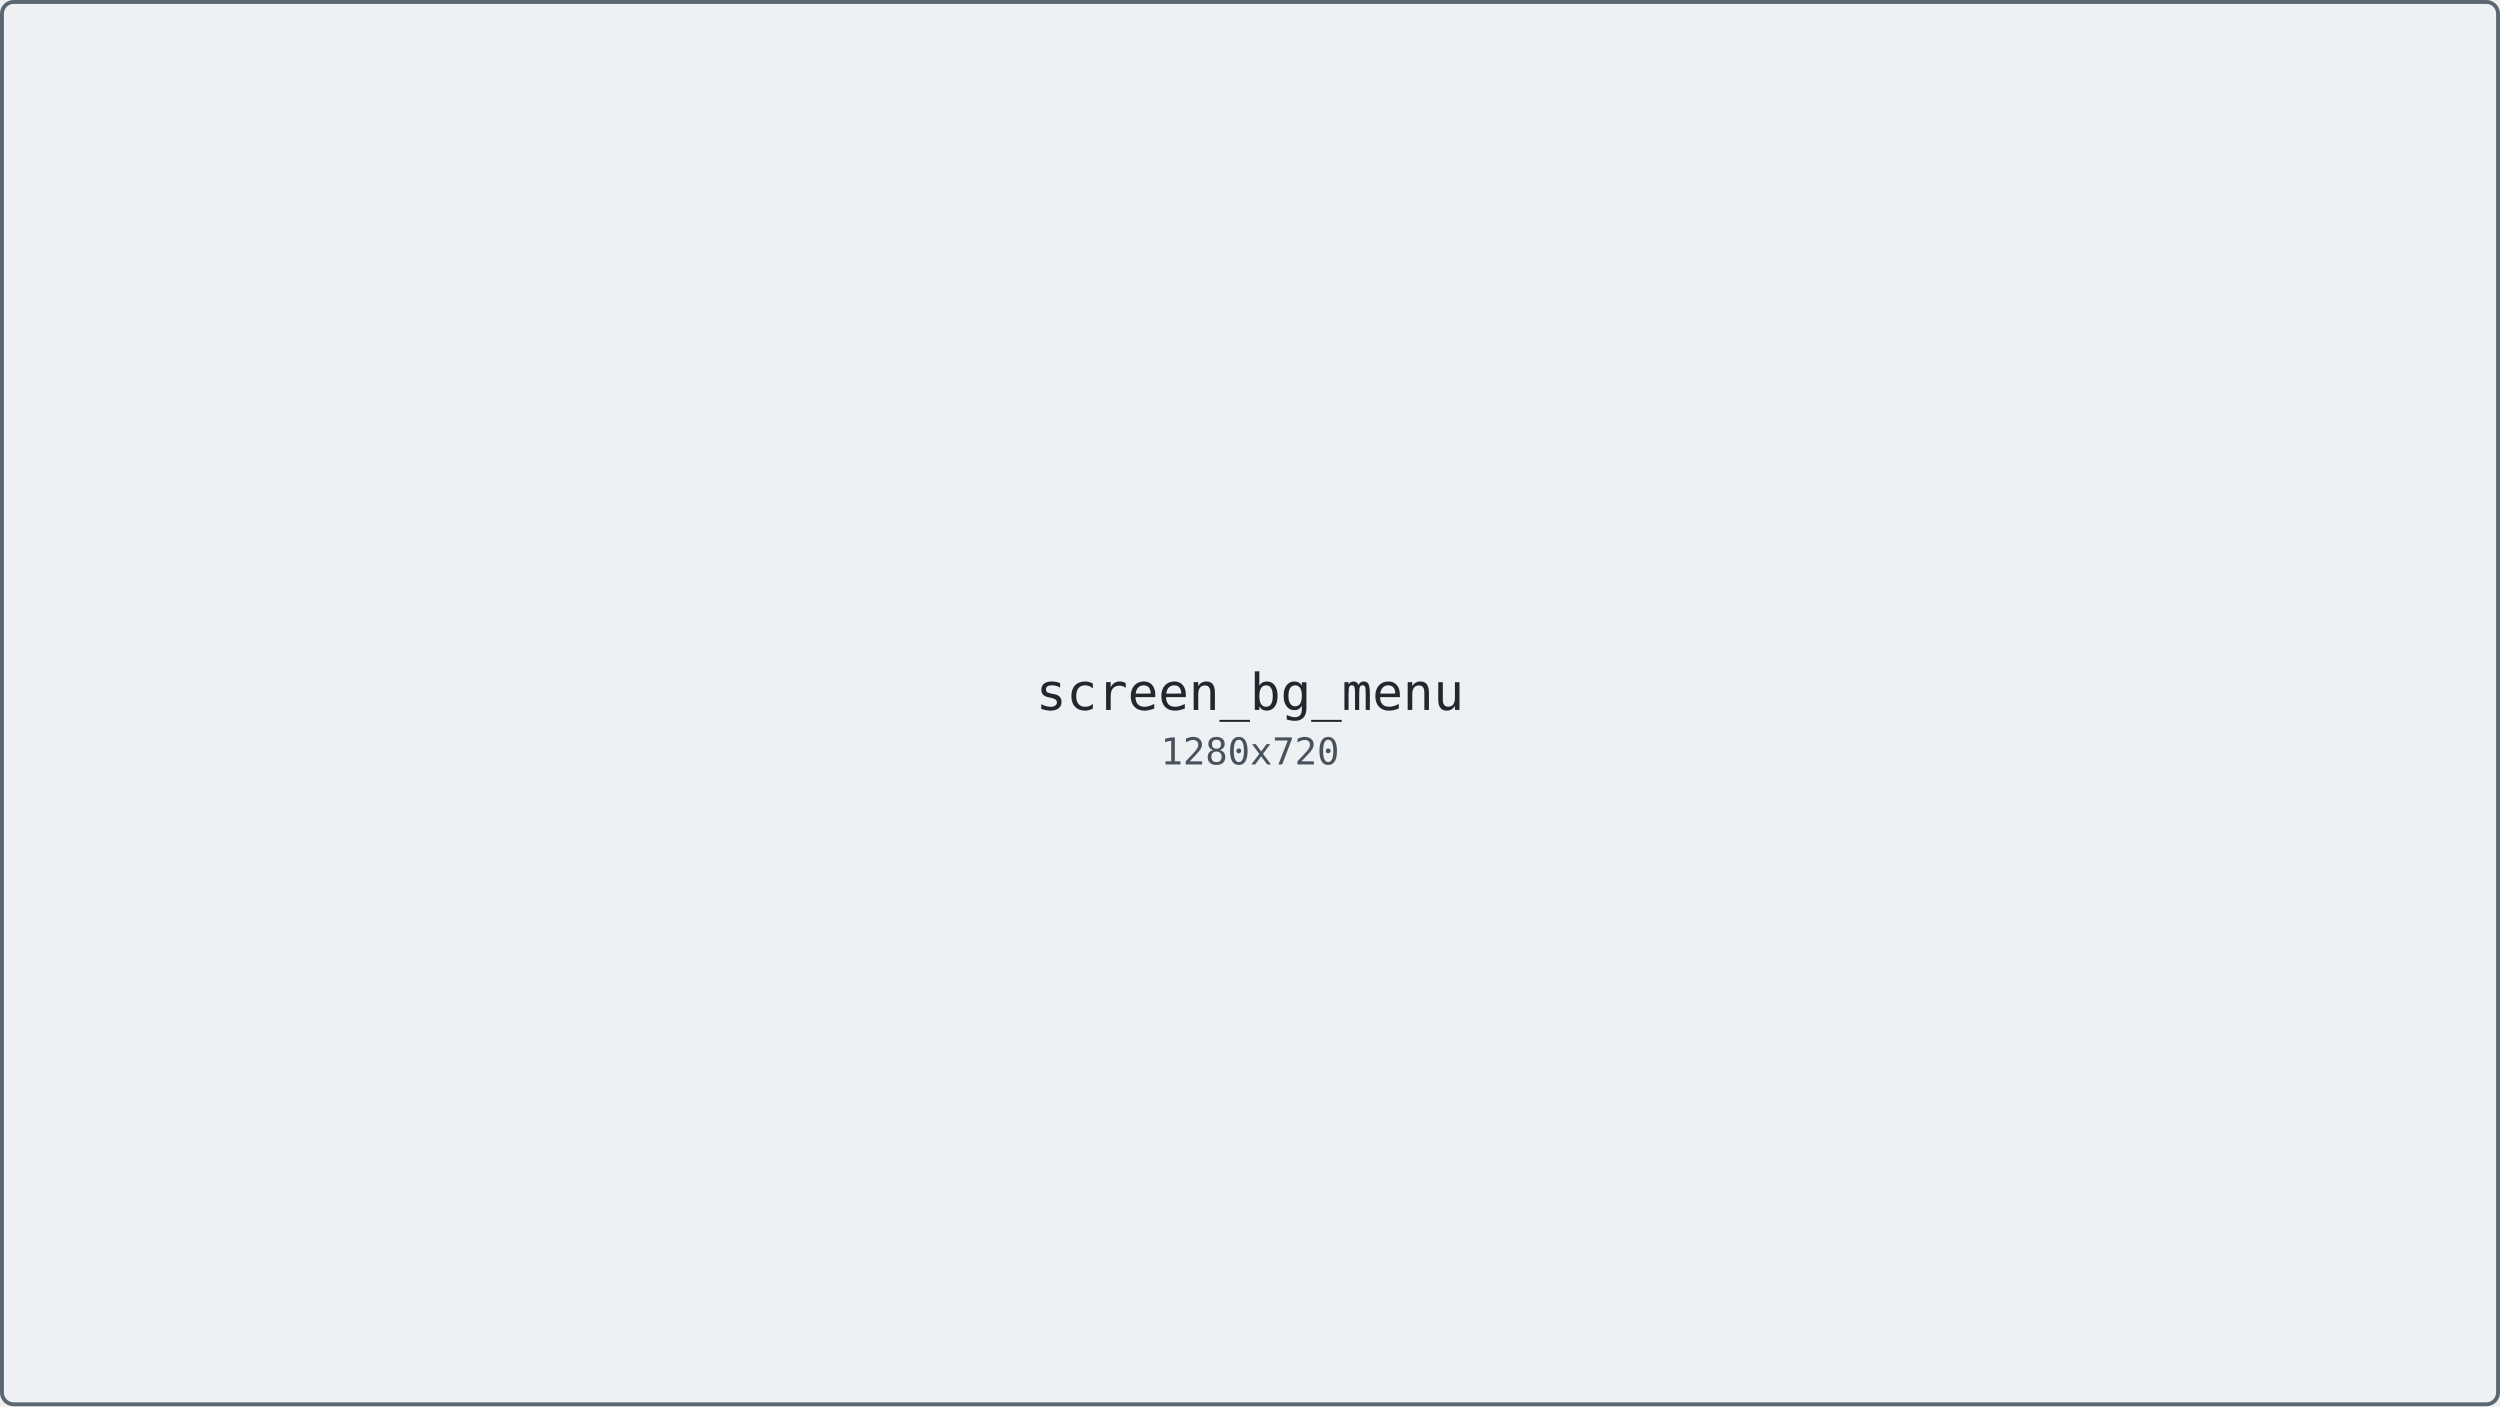
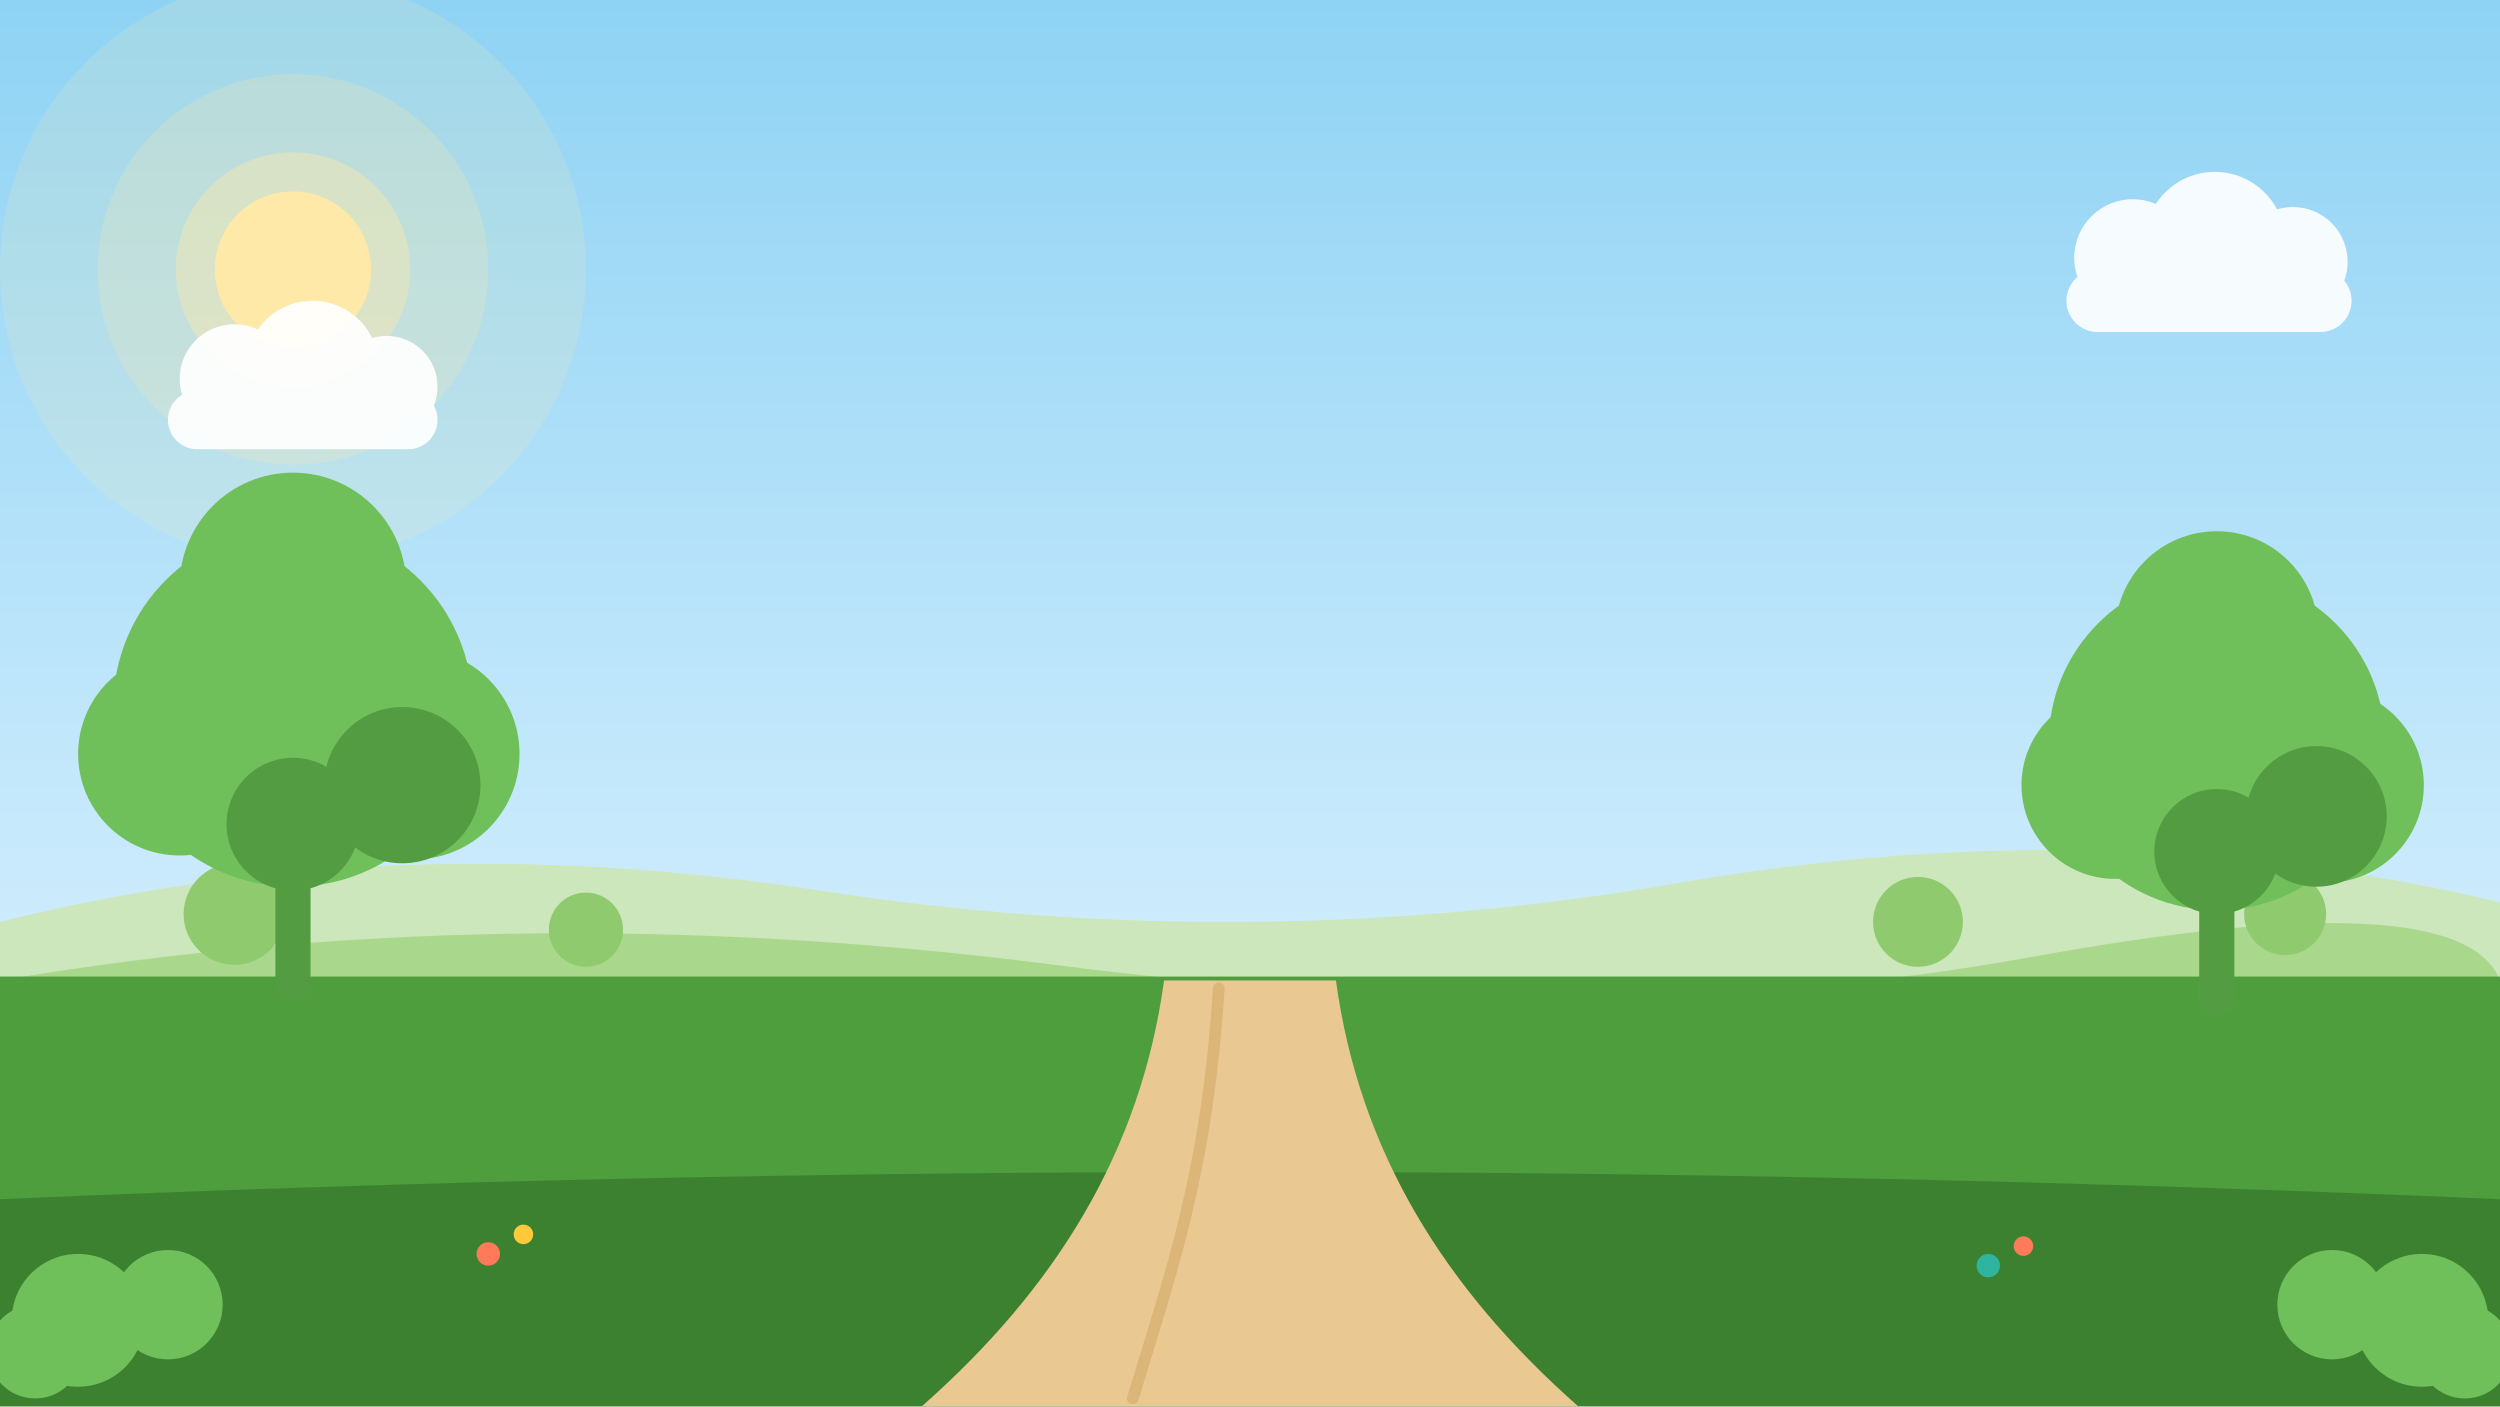
<svg xmlns="http://www.w3.org/2000/svg" width="1280" height="720" viewBox="0 0 1280 720">
-   <rect x="1" y="1" width="1278" height="718" rx="6" fill="#eef1f4" stroke="#5b6670" stroke-width="2" />
-   <text x="640" y="356.1" font-family="monospace" font-size="26" fill="#20272e" text-anchor="middle" dominant-baseline="middle">screen_bg_menu</text>
-   <text x="640" y="386" font-family="monospace" font-size="19" fill="#48525c" text-anchor="middle" dominant-baseline="middle">1280x720</text>
+   <defs>
+     <linearGradient id="skyM" x1="0" y1="0" x2="0" y2="1">
+       <stop offset="0" stop-color="#8FD3F4" />
+       <stop offset="0.5" stop-color="#BFE6FB" />
+       <stop offset="1" stop-color="#E9F7FF" />
+     </linearGradient>
+   </defs>
+   <rect width="1280" height="720" fill="url(#skyM)" />
+   <g>
+     <circle cx="150" cy="138" r="150" fill="#FFE9A8" opacity="0.16" />
+     <circle cx="150" cy="138" r="100" fill="#FFE9A8" opacity="0.22" />
+     <circle cx="150" cy="138" r="60" fill="#FFE9A8" opacity="0.40" />
+     <circle cx="150" cy="138" r="40" fill="#FFE9A8" />
+   </g>
+   <g fill="#FFFFFF">
+     <g opacity="0.93">
+       <rect x="86" y="200" width="138" height="30" rx="15" />
+       <circle cx="120" cy="194" r="28" />
+       <circle cx="160" cy="188" r="34" />
+       <circle cx="198" cy="198" r="26" />
+     </g>
+     <g opacity="0.90">
+       <rect x="1058" y="138" width="146" height="32" rx="16" />
+       <circle cx="1092" cy="132" r="30" />
+       <circle cx="1134" cy="124" r="36" />
+       <circle cx="1174" cy="134" r="28" />
+     </g>
+   </g>
+   <path d="M0 472 Q200 422 420 456 T860 452 T1280 462 L1280 520 L0 520 Z" fill="#CDE7BC" />
+   <path d="M0 502 Q260 458 540 494 T1040 490 T1280 502 L1280 540 L0 540 Z" fill="#A9D88C" />
+   <g fill="#8FCB6E">
+     <circle cx="120" cy="468" r="26" />
+     <circle cx="300" cy="476" r="19" />
+     <circle cx="982" cy="472" r="23" />
+     <circle cx="1170" cy="468" r="21" />
+   </g>
+   <rect y="500" width="1280" height="220" fill="#4E9E3E" />
+   <path d="M0 614 Q640 586 1280 614 L1280 720 L0 720 Z" fill="#3C8130" />
+   <path d="M596 502 C584 590 540 660 472 720 L808 720 C740 660 696 590 684 502 Z" fill="#E9C892" />
+   <path d="M624 506 C618 600 600 650 580 716" fill="none" stroke="#D2A863" stroke-width="6" stroke-linecap="round" opacity="0.55" />
+   <g>
+     <rect x="141" y="404" width="18" height="108" rx="8" fill="#549C42" />
+     <g fill="#6FBF5A">
+       <circle cx="150" cy="362" r="92" />
+       <circle cx="92" cy="386" r="52" />
+       <circle cx="212" cy="386" r="54" />
+       <circle cx="150" cy="300" r="58" />
+     </g>
+     <g fill="#549C42">
+       <circle cx="206" cy="402" r="40" />
+       <circle cx="150" cy="422" r="34" />
+     </g>
+   </g>
+   <g>
+     <rect x="1126" y="420" width="18" height="100" rx="8" fill="#549C42" />
+     <g fill="#6FBF5A">
+       <circle cx="1135" cy="380" r="86" />
+       <circle cx="1083" cy="402" r="48" />
+       <circle cx="1191" cy="402" r="50" />
+       <circle cx="1135" cy="324" r="52" />
+     </g>
+     <g fill="#549C42">
+       <circle cx="1186" cy="418" r="36" />
+       <circle cx="1135" cy="436" r="32" />
+     </g>
+   </g>
+   <g fill="#6FBF5A">
+     <circle cx="40" cy="676" r="34" />
+     <circle cx="86" cy="668" r="28" />
+     <circle cx="18" cy="692" r="24" />
+     <circle cx="1240" cy="676" r="34" />
+     <circle cx="1194" cy="668" r="28" />
+     <circle cx="1262" cy="692" r="24" />
+   </g>
+   <g>
+     <circle cx="250" cy="642" r="6" fill="#FF7A59" />
+     <circle cx="268" cy="632" r="5" fill="#FFC93C" />
+     <circle cx="1018" cy="648" r="6" fill="#2FB4A0" />
+     <circle cx="1036" cy="638" r="5" fill="#FF7A59" />
+   </g>
</svg>
